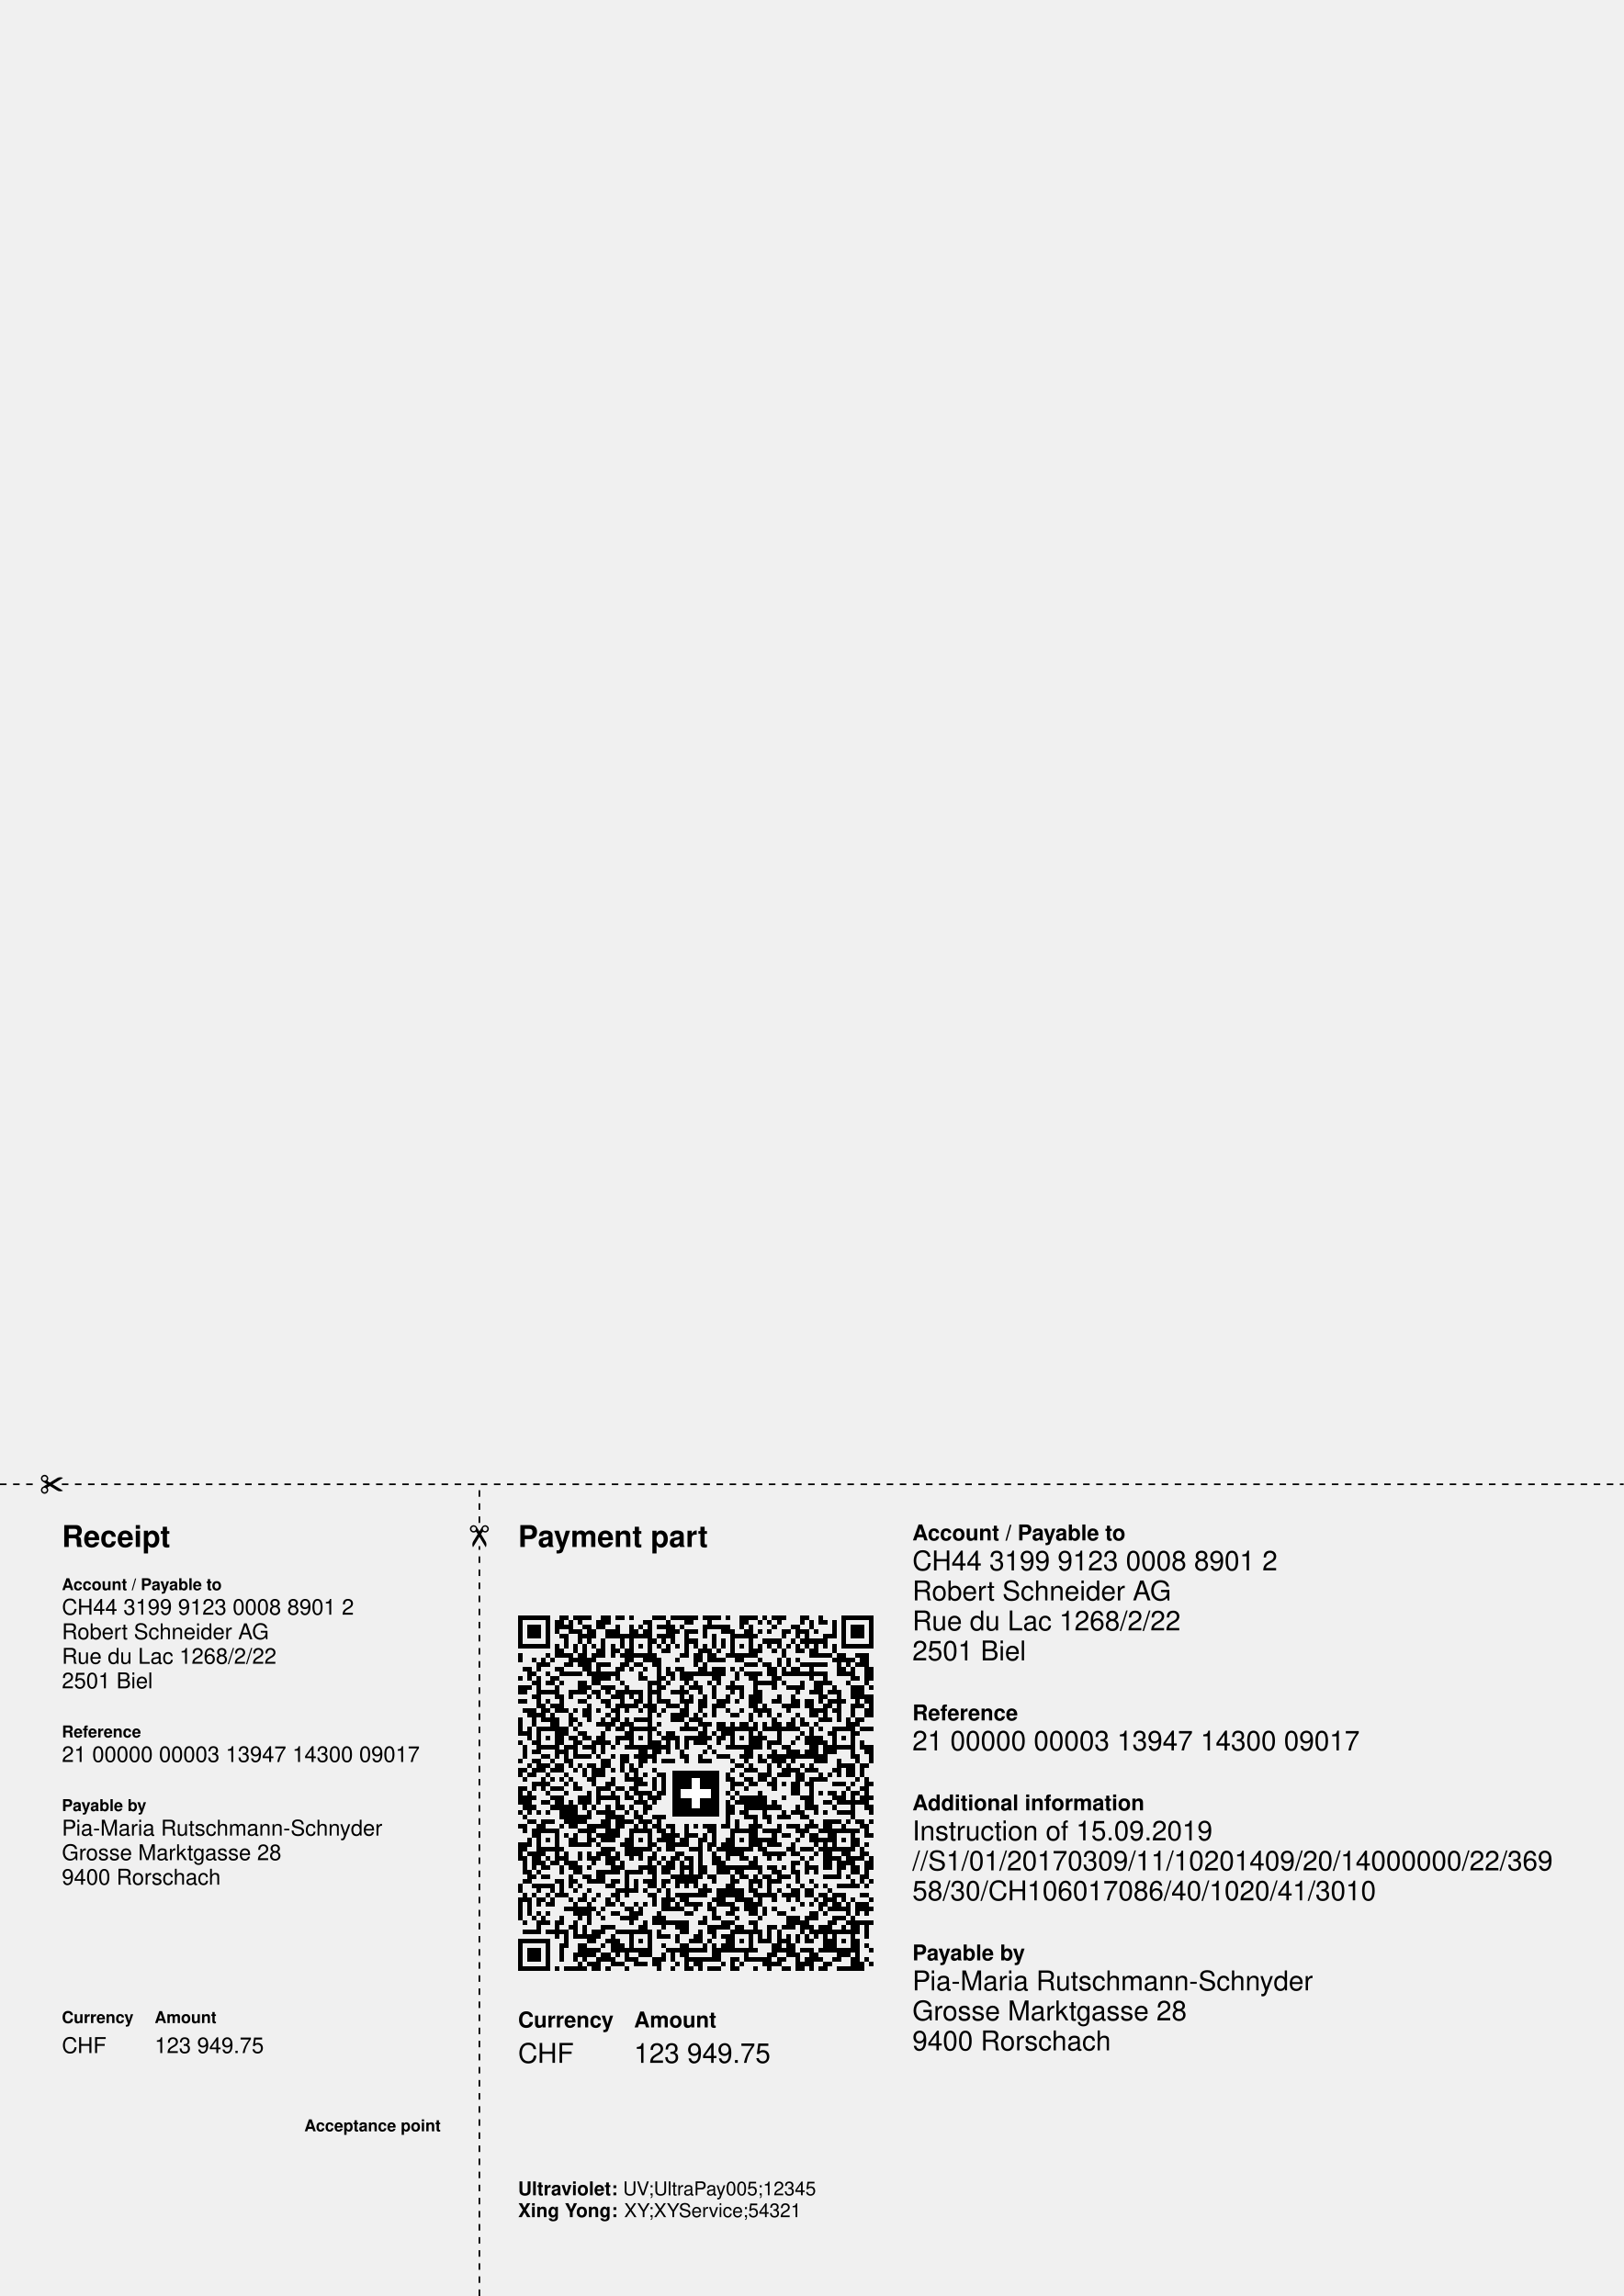
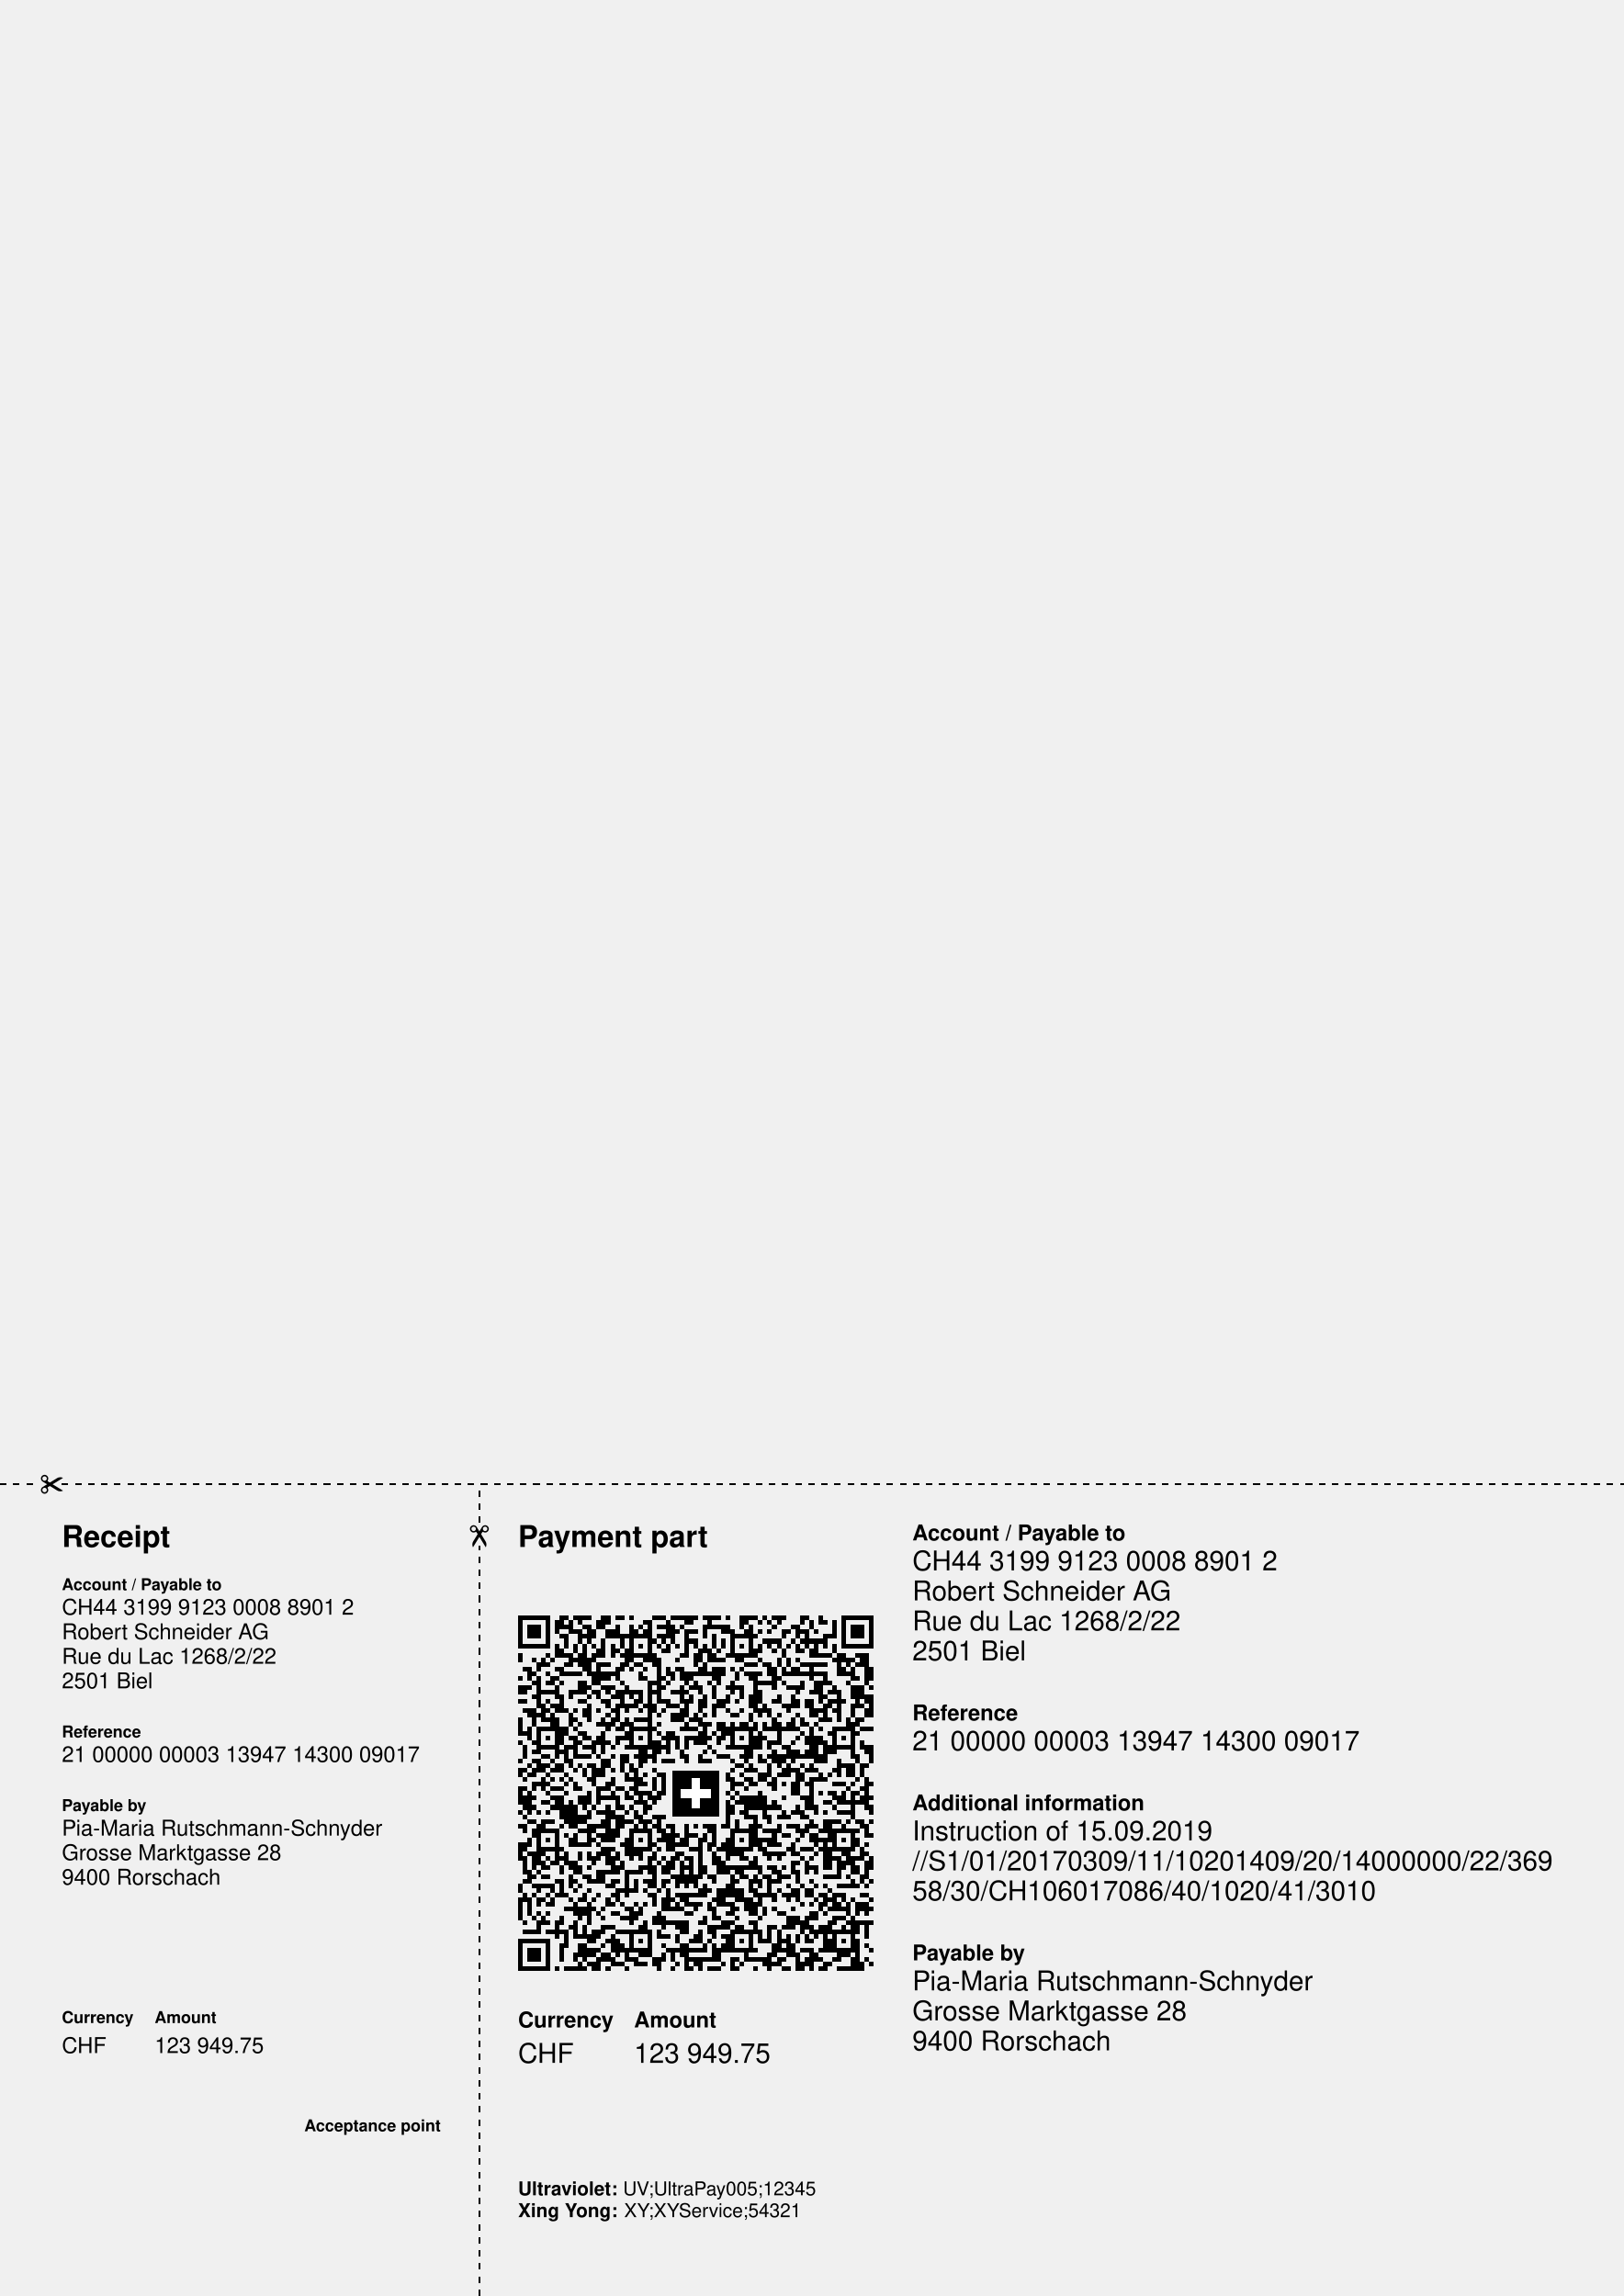
<svg xmlns="http://www.w3.org/2000/svg" width="210mm" height="297mm" version="1.1" viewBox="0 0 595.276 841.89">
  <g font-family="Helvetica,Arial,&quot;Liberation Sans&quot;" transform="translate(0 841.89)">
    <g transform="translate(189.921 -0)">
      <text x="0" y="-274.665" font-size="11" font-weight="bold">Payment part</text>
    </g>
    <g transform="translate(189.921 -119.055) scale(1.693)">
      <path fill="#000000" shape-rendering="crispEdges" d="M0,-77h7v1h-7zm9,0h1v3h-1zm1,0h1v1h-1zm2,0h4v1h-4zm6,0h2v2h-2zm3,0h2v1h-2z m3,0h1v1h-1zm5,0h3v1h-3zm4,0h6v1h-6zm7,0h4v1h-4zm5,0h1v1h-1zm3,0h4v1h-4z m5,0h1v1h-1zm2,0h3v1h-3zm6,0h2v1h-2zm4,0h1v2h-1zm5,0h7v1h-7zm-70,1h1v6h-1z m6,0h1v6h-1zm2,0h1v3h-1zm3,0h1v3h-1zm2,0h1v1h-1zm4,0h1v2h-1zm10,0h2v1h-2z m5,0h1v4h-1zm4,0h2v1h-2zm5,0h1v2h-1zm7,0h2v1h-2zm4,0h1v1h-1zm2,0h1v1h-1z m2,0h1v1h-1zm5,0h1v1h-1zm2,0h1v2h-1zm3,0h1v1h-1zm2,0h1v4h-1zm2,0h1v6h-1z m6,0h1v6h-1zm-74,1h3v3h-3zm8,0h1v1h-1zm4,0h2v1h-2zm4,0h1v1h-1zm3,0h1v3h-1z m3,0h1v8h-1zm2,0h1v1h-1zm2,0h1v8h-1zm2,0h2v1h-2zm3,0h1v4h-1zm2,0h1v1h-1z m5,0h1v3h-1zm2,0h4v1h-4zm6,0h1v1h-1zm2,0h1v7h-1zm5,0h1v1h-1zm4,0h2v1h-2z m13,0h3v3h-3zm-60,1h2v1h-2zm3,0h2v2h-2zm4,0h2v2h-2zm6,0h1v2h-1zm2,0h1v2h-1z m7,0h1v1h-1zm2,0h1v6h-1zm1,0h2v1h-2zm7,0h3v1h-3zm5,0h1v2h-1zm3,0h1v1h-1z m2,0h1v1h-1zm3,0h2v1h-2zm3,0h3v1h-3zm4,0h1v1h-1zm-55,1h2v1h-2zm4,0h2v1h-2z m9,0h1v3h-1zm1,0h1v1h-1zm3,0h1v1h-1zm4,0h2v1h-2zm12,0h1v3h-1zm4,0h1v5h-1z m1,0h2v1h-2zm4,0h1v1h-1zm6,0h1v1h-1zm3,0h1v1h-1zm2,0h1v3h-1zm4,0h1v3h-1z m1,0h1v1h-1zm-57,1h1v2h-1zm3,0h1v1h-1zm2,0h1v1h-1zm3,0h1v4h-1zm11,0h1v1h-1z m2,0h1v1h-1zm6,0h2v1h-2zm7,0h1v2h-1zm9,0h4v1h-4zm6,0h1v1h-1zm2,0h1v1h-1z m2,0h3v1h-3zm-62,1h5v1h-5zm7,0h1v3h-1zm4,0h1v2h-1zm2,0h1v6h-1zm2,0h1v1h-1z m4,0h1v3h-1zm6,0h1v1h-1zm4,0h1v1h-1zm2,0h1v2h-1zm2,0h1v1h-1zm4,0h1v1h-1z m2,0h1v2h-1zm8,0h1v1h-1zm4,0h1v2h-1zm2,0h1v1h-1zm2,0h1v1h-1zm2,0h1v1h-1z m2,0h1v2h-1zm4,0h1v3h-1zm4,0h1v2h-1zm3,0h5v1h-5zm-62,1h1v2h-1zm8,0h1v2h-1z m4,0h1v1h-1zm2,0h1v4h-1zm8,0h1v1h-1zm8,0h1v3h-1zm2,0h1v3h-1zm2,0h1v1h-1z m8,0h1v2h-1zm4,0h1v1h-1zm2,0h1v2h-1zm4,0h1v1h-1zm2,0h1v2h-1zm-63,1h1v2h-1z m6,0h1v1h-1zm4,0h2v1h-2zm3,0h1v3h-1zm3,0h1v2h-1zm6,0h1v1h-1zm3,0h3v1h-3z m4,0h1v3h-1zm6,0h1v1h-1zm3,0h1v3h-1zm4,0h1v2h-1zm3,0h1v1h-1zm2,0h2v2h-2z m2,0h1v1h-1zm16,0h3v1h-3zm4,0h1v5h-1zm1,0h1v2h-1zm3,0h3v1h-3zm-70,1h1v1h-1z m2,0h1v2h-1zm2,0h1v1h-1zm4,0h2v1h-2zm4,0h1v4h-1zm12,0h1v1h-1zm3,0h1v10h-1z m4,0h1v1h-1zm9,0h2v1h-2zm9,0h1v1h-1zm4,0h1v2h-1zm2,0h1v2h-1zm2,0h1v1h-1z m8,0h1v1h-1zm3,0h2v1h-2zm3,0h2v2h-2zm-70,1h1v2h-1zm2,0h1v1h-1zm4,0h2v1h-2z m7,0h1v5h-1zm1,0h2v1h-2zm4,0h1v2h-1zm3,0h2v1h-2zm15,0h1v3h-1zm9,0h3v1h-3z m4,0h2v1h-2zm8,0h6v1h-6zm10,0h1v1h-1zm2,0h1v1h-1zm-72,1h2v1h-2zm7,0h2v1h-2z m13,0h1v3h-1zm3,0h1v1h-1zm3,0h1v1h-1zm5,0h1v2h-1zm2,0h2v1h-2zm5,0h1v2h-1z m3,0h3v2h-3zm4,0h1v1h-1zm2,0h1v1h-1zm6,0h2v2h-2zm3,0h1v2h-1zm2,0h2v2h-2z m4,0h1v3h-1zm7,0h1v2h-1zm2,0h1v3h-1zm3,0h2v3h-2zm-73,1h2v1h-2zm4,0h1v1h-1z m3,0h5v1h-5zm7,0h1v3h-1zm2,0h2v2h-2zm2,0h1v1h-1zm6,0h1v2h-1zm7,0h1v2h-1z m2,0h3v2h-3zm3,0h1v1h-1zm3,0h1v1h-1zm6,0h1v2h-1zm2,0h4v1h-4zm9,0h1v1h-1z m3,0h2v1h-2zm3,0h3v1h-3zm7,0h1v1h-1zm-71,1h1v1h-1zm2,0h1v1h-1zm2,0h1v7h-1z m3,0h2v1h-2zm20,0h1v1h-1zm4,0h1v1h-1zm11,0h2v1h-2zm8,0h2v1h-2zm5,0h1v3h-1z m1,0h1v1h-1zm10,0h1v2h-1zm7,0h1v1h-1zm-70,1h1v1h-1zm3,0h2v1h-2zm3,0h1v1h-1z m4,0h2v3h-2zm9,0h1v1h-1zm6,0h1v15h-1zm1,-0h1v1h-1zm3,0h1v1h-1zm4,0h1v1h-1z m2,0h1v2h-1zm3,0h1v1h-1zm2,0h1v1h-1zm3,0h1v3h-1zm5,0h1v7h-1zm1,0h3v1h-3z m5,0h1v1h-1zm4,0h1v2h-1zm3,0h2v3h-2zm3,0h1v1h-1zm4,0h1v1h-1zm4,0h1v1h-1z m-75,1h2v2h-2zm2,0h1v1h-1zm6,0h1v3h-1zm7,0h1v1h-1zm3,0h3v1h-3zm5,0h1v2h-1z m8,0h1v1h-1zm4,0h1v4h-1zm2,0h1v1h-1zm2,0h1v2h-1zm3,0h1v3h-1zm3,0h1v1h-1z m2,0h2v1h-2zm11,0h3v1h-3zm10,0h1v2h-1zm4,0h3v3h-3zm4,0h1v1h-1zm-71,1h3v1h-3z m6,0h2v1h-2zm5,0h2v1h-2zm3,0h1v1h-1zm2,0h2v2h-2zm3,0h3v1h-3zm5,0h1v1h-1z m4,0h2v1h-2zm3,0h1v1h-1zm12,0h1v2h-1zm4,0h1v3h-1zm8,0h1v1h-1zm3,0h1v1h-1z m4,0h1v1h-1zm2,0h1v7h-1zm-66,1h1v1h-1zm6,0h1v4h-1zm2,0h1v1h-1zm4,0h1v1h-1z m2,0h1v1h-1zm3,0h1v1h-1zm4,0h1v1h-1zm2,0h1v2h-1zm11,0h1v2h-1zm3,0h1v3h-1z m5,0h1v2h-1zm5,0h1v3h-1zm6,0h1v2h-1zm3,0h1v3h-1zm6,0h2v1h-2zm10,0h2v2h-2z m-75,1h2v1h-2zm6,0h1v1h-1zm7,0h2v1h-2zm5,0h2v1h-2zm4,0h1v2h-1zm3,0h1v2h-1z m6,0h2v1h-2zm5,0h1v4h-1zm3,0h1v3h-1zm4,0h2v2h-2zm4,0h1v1h-1zm8,0h1v1h-1z m5,0h1v2h-1zm2,0h2v2h-2zm3,0h1v1h-1zm2,0h2v1h-2zm3,0h1v1h-1zm3,0h1v2h-1z m-68,1h1v4h-1zm2,0h2v1h-2zm8,0h1v4h-1zm4,0h1v1h-1zm2,0h1v4h-1zm2,0h2v1h-2z m4,0h1v1h-1zm2,0h1v2h-1zm3,0h3v1h-3zm10,0h1v3h-1zm11,0h1v2h-1zm4,0h2v1h-2z m9,0h1v4h-1zm1,0h1v1h-1zm5,0h1v3h-1zm2,0h1v1h-1zm2,0h1v3h-1zm-75,1h3v1h-3z m5,0h1v1h-1zm2,0h1v1h-1zm2,0h1v1h-1zm2,0h1v1h-1zm2,0h1v2h-1zm3,0h1v1h-1z m3,0h1v1h-1zm3,0h1v1h-1zm3,0h1v1h-1zm5,0h1v1h-1zm4,0h1v3h-1zm10,0h1v1h-1z m3,0h1v1h-1zm4,0h1v2h-1zm2,0h1v2h-1zm4,0h1v1h-1zm5,0h2v2h-2zm2,0h1v1h-1z m3,0h1v1h-1zm7,0h1v2h-1zm-73,1h3v1h-3zm5,0h1v4h-1zm4,0h1v3h-1zm8,0h1v1h-1z m11,0h1v1h-1zm3,0h2v2h-2zm5,0h1v2h-1zm2,0h1v1h-1zm6,0h2v1h-2zm4,0h1v2h-1z m6,0h1v1h-1zm4,0h1v1h-1zm-60,1h1v4h-1zm3,0h1v2h-1zm3,0h1v1h-1zm2,-0h1v9h-1z m4,0h1v1h-1zm6,0h1v2h-1zm2,0h1v2h-1zm3,0h1v2h-1zm2,0h3v1h-3zm12,0h1v1h-1z m2,0h1v2h-1zm16,0h1v3h-1zm4,0h1v3h-1zm2,0h1v2h-1zm4,0h1v1h-1zm2,0h1v1h-1z m4,0h1v3h-1zm2,0h2v1h-2zm-60,1h1v1h-1zm4,0h1v1h-1zm2,0h1v2h-1zm3,0h1v2h-1z m2,0h1v6h-1zm6,0h1v1h-1zm6,0h1v2h-1zm4,0h1v5h-1zm1,0h1v1h-1zm2,0h2v2h-2z m3,0h1v6h-1zm2,0h2v2h-2zm3,0h1v2h-1zm2,0h1v2h-1zm3,0h1v5h-1zm2,0h1v2h-1z m4,0h1v1h-1zm2,0h1v1h-1zm8,-0h1v8h-1zm1,0h1v1h-1zm-71,1h1v3h-1zm2,-0h1v6h-1z m1,0h2v1h-2zm4,0h2v2h-2zm3,0h1v1h-1zm9,0h1v1h-1zm4,0h3v1h-3zm4,0h1v1h-1z m6,0h1v1h-1zm2,0h2v1h-2zm8,0h1v2h-1zm2,0h1v1h-1zm3,-0h1v7h-1zm4,0h1v1h-1z m3,0h1v1h-1zm3,0h1v1h-1zm3,-0h1v7h-1zm2,0h1v1h-1zm3,-0h1v6h-1zm1,0h2v1h-2z m5,0h3v1h-3zm-73,1h1v1h-1zm12,0h2v1h-2zm5,-0h1v5h-1zm5,0h1v2h-1zm7,0h1v1h-1z m2,-0h1v5h-1zm1,0h1v2h-1zm6,0h1v3h-1zm3,0h1v1h-1zm2,0h1v2h-1zm8,0h1v4h-1z m9,0h1v1h-1zm6,0h1v1h-1zm6,0h1v1h-1zm-67,1h1v1h-1zm3,0h1v2h-1zm2,0h2v1h-2z m3,0h2v1h-2zm3,0h1v2h-1zm4,0h2v1h-2zm5,0h1v1h-1zm5,0h1v1h-1zm3,0h1v3h-1z m2,0h3v1h-3zm5,0h1v1h-1zm2,0h1v2h-1zm5,0h1v1h-1zm3,0h1v3h-1zm2,0h1v1h-1z m7,0h1v1h-1zm2,0h1v2h-1zm2,0h1v6h-1zm1,0h1v2h-1zm5,0h1v1h-1zm-70,1h1v1h-1z m3,0h1v1h-1zm9,-0h1v4h-1zm1,0h1v1h-1zm3,-0h1v3h-1zm3,0h1v1h-1zm2,0h1v1h-1z m8,-0h2v3h-2zm7,0h1v2h-1zm2,0h1v1h-1zm16,0h2v1h-2zm5,0h1v1h-1zm7,0h1v5h-1z m8,0h1v2h-1zm-73,1h1v3h-1zm4,0h3v1h-3zm5,0h1v4h-1zm1,0h1v1h-1zm3,0h2v1h-2z m6,0h1v1h-1zm3,0h1v1h-1zm2,0h3v1h-3zm6,0h1v1h-1zm10,0h1v1h-1zm4,0h1v1h-1z m2,0h3v1h-3zm7,0h1v1h-1zm3,0h2v1h-2zm10,-0h1v2h-1zm2,0h3v1h-3zm6,-0h2v2h-2z m-72,1h1v1h-1zm6,0h1v1h-1zm17,0h2v3h-2zm9,-0h1v2h-1zm5,0h1v1h-1zm2,0h1v1h-1z m7,0h1v3h-1zm6,0h1v3h-1zm3,-0h3v2h-3zm4,0h1v2h-1zm-57,1h2v1h-2zm8,0h3v1h-3z m4,0h1v1h-1zm3,0h1v1h-1zm2,0h2v2h-2zm3,-0h1v1h-1zm3,0h2v1h-2zm8,0h1v2h-1z m3,0h1v2h-1zm4,-0h3v1h-3zm5,0h1v1h-1zm4,0h1v2h-1zm2,-0h1v1h-1zm2,0h2v2h-2z m5,-0h1v1h-1zm4,0h1v2h-1zm8,0h1v2h-1zm3,0h1v2h-1zm-76,1h1v1h-1zm3,0h2v1h-2z m4,0h1v1h-1zm4,0h1v2h-1zm7,0h2v2h-2zm11,0h1v1h-1zm2,0h3v1h-3zm9,0h2v1h-2z m6,0h1v1h-1zm7,0h1v1h-1zm6,0h1v1h-1zm10,0h1v4h-1zm-67,1h1v1h-1zm2,0h2v2h-2z m2,0h1v1h-1zm2,0h2v2h-2zm5,0h1v1h-1zm2,0h2v1h-2zm7,0h1v2h-1zm2,0h1v2h-1z m2,0h1v1h-1zm21,0h2v1h-2zm3,0h1v2h-1zm4,0h1v3h-1zm2,0h1v1h-1zm2,0h1v3h-1z m3,0h1v1h-1zm2,0h1v2h-1zm7,0h3v1h-3zm4,0h1v3h-1zm1,0h1v1h-1zm-75,1h2v1h-2z m3,0h1v2h-1zm4,0h1v1h-1zm5,0h1v1h-1zm2,0h1v2h-1zm2,0h3v2h-3zm4,0h1v1h-1z m5,-0h1v6h-1zm4,0h1v1h-1zm17,0h1v1h-1zm3,0h1v1h-1zm2,0h1v1h-1zm6,0h1v2h-1z m2,0h2v1h-2zm3,0h1v1h-1zm2,0h1v1h-1zm4,0h1v1h-1zm3,0h2v2h-2zm-71,1h1v1h-1z m2,0h1v1h-1zm4,0h1v1h-1zm4,0h1v1h-1zm13,0h1v2h-1zm4,0h1v1h-1zm3,0h2v1h-2z m15,0h1v2h-1zm3,0h1v1h-1zm4,0h2v2h-2zm4,0h1v1h-1zm4,-0h1v5h-1zm1,0h1v2h-1z m4,0h1v2h-1zm2,0h1v1h-1zm-66,1h1v1h-1zm4,-0h1v3h-1zm2,0h1v1h-1zm2,0h1v1h-1z m2,0h1v1h-1zm4,0h2v1h-2zm5,-0h1v2h-1zm4,0h1v1h-1zm2,-0h1v2h-1zm3,0h1v3h-1z m2,0h1v4h-1zm15,0h1v3h-1zm3,0h2v1h-2zm6,-0h1v3h-1zm8,0h1v7h-1zm1,0h1v1h-1z m2,0h1v1h-1zm7,0h1v1h-1zm2,-0h1v7h-1zm-72,1h2v1h-2zm3,0h1v1h-1zm4,0h1v1h-1z m2,0h1v2h-1zm4,0h1v1h-1zm3,0h1v2h-1zm8,0h1v1h-1zm20,0h2v1h-2zm3,0h2v1h-2z m4,0h1v1h-1zm3,0h1v1h-1zm2,0h1v3h-1zm3,0h1v1h-1zm6,0h3v1h-3zm4,0h1v1h-1z m4,0h1v1h-1zm-76,1h1v4h-1zm1,0h1v1h-1zm2,0h1v1h-1zm4,0h3v1h-3zm6,0h1v1h-1z m4,0h1v4h-1zm1,0h1v1h-1zm3,0h2v1h-2zm3,0h1v1h-1zm25,0h1v1h-1zm22,0h1v1h-1z m3,0h1v1h-1zm-72,1h1v5h-1zm4,0h1v1h-1zm4,0h1v1h-1zm5,0h1v3h-1zm5,0h1v2h-1z m3,0h1v2h-1zm3,0h3v1h-3zm4,0h1v2h-1zm15,0h1v1h-1zm2,0h1v1h-1zm5,0h1v4h-1z m13,0h1v1h-1zm2,0h2v1h-2zm3,0h1v3h-1zm2,0h1v6h-1zm1,0h1v1h-1zm-72,1h1v3h-1z m2,0h1v1h-1zm4,0h3v1h-3zm6,0h2v2h-2zm5,0h2v1h-2zm3,0h1v3h-1zm3,0h1v1h-1z m2,0h1v2h-1zm2,0h2v1h-2zm18,0h1v1h-1zm2,0h4v2h-4zm5,0h1v5h-1zm4,0h1v1h-1z m4,0h2v1h-2zm7,0h2v1h-2zm6,0h1v2h-1zm2,0h1v1h-1zm-71,1h2v1h-2zm3,0h2v2h-2z m3,0h1v6h-1zm14,0h1v1h-1zm2,0h1v3h-1zm2,0h1v1h-1zm16,0h1v6h-1zm2,0h1v1h-1z m8,0h1v2h-1zm7,0h1v2h-1zm4,0h2v1h-2zm3,0h1v1h-1zm2,0h1v1h-1zm2,0h1v1h-1z m-70,1h1v1h-1zm4,0h1v1h-1zm3,0h1v4h-1zm2,0h1v5h-1zm2,0h1v1h-1zm2,0h1v1h-1z m3,0h1v8h-1zm3,0h1v1h-1zm2,0h1v1h-1zm4,0h1v1h-1zm18,0h1v2h-1zm3,0h3v1h-3z m5,0h1v1h-1zm2,0h1v1h-1zm4,0h1v2h-1zm4,0h1v2h-1zm4,0h1v1h-1zm8,0h1v2h-1z m-76,1h1v1h-1zm4,0h1v1h-1zm2,0h1v1h-1zm3,0h1v2h-1zm6,0h1v2h-1zm2,0h2v1h-2z m3,0h1v2h-1zm3,0h1v1h-1zm2,0h1v2h-1zm23,0h2v1h-2zm9,0h1v2h-1zm2,0h1v1h-1z m2,0h1v2h-1zm5,0h1v1h-1zm3,0h3v1h-3zm-68,1h1v1h-1zm12,0h2v2h-2zm8,0h2v3h-2z m5,0h1v2h-1zm3,0h3v1h-3zm20,0h3v1h-3zm5,0h1v2h-1zm2,0h1v1h-1zm2,0h1v1h-1z m4,0h1v1h-1zm-60,1h2v1h-2zm3,0h3v1h-3zm13,0h1v2h-1zm5,0h2v1h-2zm4,0h1v3h-1z m1,0h1v1h-1zm2,0h1v3h-1zm17,0h1v3h-1zm4,0h1v6h-1zm12,0h1v2h-1zm3,0h2v3h-2z m2,0h2v1h-2zm3,0h1v1h-1zm2,0h2v1h-2zm3,0h1v1h-1zm-76,1h2v1h-2zm4,0h1v9h-1z m1,0h1v2h-1zm4,0h1v1h-1zm6,0h1v5h-1zm1,0h2v1h-2zm9,0h1v2h-1zm4,0h1v1h-1z m3,0h2v1h-2zm4,0h1v5h-1zm2,0h1v1h-1zm2,0h3v1h-3zm4,0h1v1h-1zm6,0h1v6h-1z m2,0h1v1h-1zm4,0h1v2h-1zm2,0h3v1h-3zm4,0h1v2h-1zm2,0h1v1h-1zm6,0h1v2h-1z m4,0h2v1h-2zm-73,1h1v1h-1zm2,0h1v2h-1zm3,0h3v1h-3zm7,0h2v1h-2zm3,0h1v1h-1z m4,0h2v2h-2zm4,0h1v7h-1zm2,0h1v1h-1zm2,0h1v5h-1zm3,0h1v3h-1zm2,0h1v5h-1z m8,0h2v1h-2zm5,0h1v6h-1zm2,0h2v1h-2zm5,0h3v1h-3zm7,0h2v1h-2zm5,0h1v1h-1z m3,0h1v5h-1zm1,0h1v1h-1zm2,0h3v1h-3zm4,0h1v2h-1zm-67,1h1v7h-1zm2,0h1v1h-1z m2,0h1v3h-1zm5,0h2v1h-2zm15,0h1v4h-1zm2,0h1v1h-1zm3,0h2v1h-2zm3,0h1v2h-1z m2,0h1v3h-1zm13,0h1v3h-1zm2,0h2v1h-2zm4,0h1v1h-1zm2,0h2v2h-2zm4,0h1v2h-1z m5,0h1v4h-1zm4,0h1v1h-1zm-74,1h1v2h-1zm4,0h1v1h-1zm5,0h1v2h-1zm5,0h1v1h-1z m2,0h1v1h-1zm2,0h1v1h-1zm3,0h1v4h-1zm3,0h1v1h-1zm4,0h1v1h-1zm5,0h1v2h-1z m4,0h1v9h-1zm6,0h1v5h-1zm3,0h1v1h-1zm4,0h3v1h-3zm8,0h1v1h-1zm5,0h2v1h-2z m5,0h1v1h-1zm3,0h1v2h-1zm-73,1h2v2h-2zm13,0h2v1h-2zm4,0h1v1h-1zm5,0h1v1h-1z m7,0h1v1h-1zm5,0h1v1h-1zm7,0h1v2h-1zm3,0h1v2h-1zm8,0h1v2h-1zm2,0h1v1h-1z m2,0h1v1h-1zm3,0h1v3h-1zm5,0h1v1h-1zm2,0h1v6h-1zm9,0h1v1h-1zm-70,1h3v1h-3z m4,0h1v1h-1zm9,0h2v2h-2zm2,0h1v1h-1zm5,0h2v2h-2zm2,0h1v1h-1zm3,0h1v1h-1z m7,0h2v1h-2zm6,0h1v1h-1zm4,0h2v2h-2zm2,0h1v1h-1zm4,0h1v2h-1zm5,0h1v1h-1z m3,0h3v1h-3zm4,0h1v1h-1zm2,0h1v5h-1zm2,0h3v1h-3zm5,0h1v3h-1zm-74,1h1v2h-1z m2,0h2v1h-2zm3,0h1v1h-1zm5,-0h1v3h-1zm3,0h1v2h-1zm2,0h1v2h-1zm2,0h1v2h-1z m4,0h1v2h-1zm8,0h1v2h-1zm5,0h2v1h-2zm8,-0h1v3h-1zm12,0h4v1h-4zm6,0h1v1h-1z m4,0h1v1h-1zm6,0h2v1h-2zm5,0h1v1h-1zm-74,1h1v4h-1zm2,0h1v3h-1zm3,0h1v1h-1z m3,0h1v1h-1zm7,-0h1v2h-1zm3,0h2v2h-2zm7,0h1v1h-1zm2,0h1v4h-1zm3,0h1v1h-1z m2,0h1v3h-1zm1,0h1v1h-1zm2,0h2v1h-2zm7,0h1v4h-1zm5,0h2v1h-2zm3,0h1v3h-1z m3,0h1v1h-1zm2,0h1v1h-1zm5,0h1v1h-1zm2,0h1v1h-1zm5,0h2v1h-2zm3,-0h2v2h-2z m2,0h1v1h-1zm3,0h1v3h-1zm-71,1h1v2h-1zm2,-0h1v1h-1zm4,0h2v2h-2zm11,0h1v2h-1z m8,-0h1v1h-1zm2,0h1v3h-1zm3,-0h1v5h-1zm2,0h1v5h-1zm7,0h1v3h-1zm6,0h1v2h-1z m9,0h1v3h-1zm1,-0h1v1h-1zm2,0h1v3h-1zm7,0h2v2h-2zm6,-0h1v4h-1zm-69,1h1v1h-1z m3,0h1v2h-1zm4,0h1v2h-1zm2,0h1v1h-1zm5,0h2v2h-2zm6,0h2v1h-2zm3,-0h1v5h-1z m2,0h1v2h-1zm5,0h1v1h-1zm4,0h1v2h-1zm5,0h5v1h-5zm7,0h1v2h-1zm2,0h2v1h-2z m3,0h1v1h-1zm6,0h2v1h-2zm9,0h2v2h-2zm-70,1h1v3h-1zm2,0h1v1h-1zm8,0h1v1h-1z m5,-0h2v3h-2zm2,0h1v1h-1zm4,0h1v6h-1zm1,0h3v1h-3zm21,0h1v1h-1zm2,0h2v1h-2z m8,0h2v1h-2zm5,-0h1v3h-1zm4,0h1v1h-1zm5,-0h1v2h-1zm-66,1h1v1h-1zm2,0h2v1h-2z m6,0h1v3h-1zm3,0h2v1h-2zm19,0h2v1h-2zm3,0h1v3h-1zm2,0h1v3h-1zm3,0h2v1h-2z m5,0h1v5h-1zm2,0h2v1h-2zm3,0h1v2h-1zm2,0h2v1h-2zm3,0h3v1h-3zm10,0h3v1h-3z m5,0h1v1h-1zm3,0h1v2h-1zm-73,1h1v1h-1zm7,0h2v1h-2zm4,0h1v1h-1zm3,0h2v1h-2z m5,0h2v1h-2zm5,0h1v3h-1zm2,0h2v1h-2zm4,0h2v1h-2zm3,0h1v2h-1zm8,0h1v1h-1z m5,0h1v1h-1zm3,0h1v3h-1zm2,0h1v2h-1zm2,0h1v4h-1zm1,0h2v1h-2zm8,0h1v1h-1z m9,0h1v2h-1zm4,0h1v1h-1zm-76,1h1v2h-1zm3,0h5v1h-5zm6,0h1v3h-1zm4,0h1v1h-1z m6,0h2v1h-2zm9,0h1v1h-1zm3,0h1v1h-1zm9,0h1v3h-1zm5,0h1v3h-1zm13,0h1v1h-1z m3,0h1v1h-1zm3,0h1v1h-1zm2,0h1v1h-1zm3,0h3v1h-3zm4,0h1v1h-1zm2,0h1v1h-1z m-71,1h1v1h-1zm3,0h1v1h-1zm5,0h1v1h-1zm3,0h1v1h-1zm6,0h1v3h-1zm1,0h1v1h-1z m2,0h1v1h-1zm3,0h1v1h-1zm3,0h1v1h-1zm2,0h1v5h-1zm7,0h1v2h-1zm2,0h1v1h-1z m2,0h2v4h-2zm4,0h2v3h-2zm4,0h1v2h-1zm5,0h1v1h-1zm3,0h2v2h-2zm3,0h2v2h-2z m5,0h1v1h-1zm-66,1h1v2h-1zm2,0h1v1h-1zm3,0h1v1h-1zm2,0h1v1h-1zm2,0h1v1h-1z m4,0h1v2h-1zm3,0h1v1h-1zm3,0h1v1h-1zm8,0h2v1h-2zm6,0h5v1h-5zm18,0h1v3h-1z m1,0h1v1h-1zm2,0h1v2h-1zm2,0h2v1h-2zm8,0h2v1h-2zm3,0h1v4h-1zm1,0h2v1h-2z m5,0h2v1h-2zm-74,1h1v5h-1zm2,0h1v4h-1zm2,0h2v1h-2zm3,0h1v2h-1zm4,0h1v1h-1z m2,0h1v1h-1zm3,0h1v1h-1zm3,0h1v2h-1zm10,0h1v2h-1zm2,0h1v3h-1zm2,0h1v1h-1z m2,0h2v1h-2zm7,0h1v1h-1zm7,0h2v3h-2zm9,0h1v1h-1zm2,0h1v1h-1zm4,0h1v1h-1z m2,0h2v1h-2zm4,0h1v1h-1zm2,0h1v1h-1zm4,0h1v1h-1zm-72,1h1v1h-1zm2,0h1v1h-1z m6,0h1v3h-1zm3,0h1v5h-1zm5,0h1v1h-1zm2,0h1v1h-1zm3,0h1v1h-1zm2,0h1v1h-1z m7,0h1v2h-1zm2,0h4v1h-4zm5,0h1v2h-1zm4,0h2v1h-2zm6,0h1v3h-1zm10,0h1v1h-1z m2,0h1v1h-1zm2,0h2v1h-2zm4,0h1v2h-1zm2,0h1v3h-1zm2,0h3v2h-3zm-63,1h2v1h-2z m3,0h2v2h-2zm3,0h1v1h-1zm2,0h1v1h-1zm5,0h2v1h-2zm3,0h1v2h-1zm7,0h1v1h-1z m2,0h1v1h-1zm3,0h1v1h-1zm4,0h1v3h-1zm4,0h2v1h-2zm7,0h1v2h-1zm2,0h1v1h-1z m4,0h1v1h-1zm6,0h1v1h-1zm2,0h1v1h-1zm3,0h1v1h-1zm6,0h1v1h-1zm-72,1h1v1h-1z m2,0h1v1h-1zm11,0h1v1h-1zm3,0h2v1h-2zm4,0h2v2h-2zm6,0h1v3h-1zm6,0h2v1h-2z m9,0h2v1h-2zm5,0h1v1h-1zm6,0h2v1h-2zm7,0h2v2h-2zm3,0h1v1h-1zm7,0h1v1h-1z m2,0h1v1h-1zm-72,1h1v1h-1zm2,-0h1v2h-1zm4,0h1v2h-1zm4,0h1v1h-1zm5,0h1v1h-1z m4,0h2v1h-2zm7,-0h1v2h-1zm2,0h1v3h-1zm9,-0h1v2h-1zm3,0h1v1h-1zm4,0h1v1h-1z m5,0h1v1h-1zm6,-0h3v2h-3zm4,0h1v3h-1zm6,0h3v1h-3zm4,0h1v8h-1zm-71,1h1v1h-1z m3,0h1v3h-1zm2,-0h1v1h-1zm2,0h1v4h-1zm4,0h1v4h-1zm12,-0h1v1h-1zm3,0h1v3h-1z m5,-0h5v1h-5zm7,0h1v1h-1zm5,0h2v2h-2zm2,0h1v1h-1zm4,0h2v1h-2zm11,0h1v3h-1z m6,0h1v3h-1zm1,-0h1v1h-1zm3,0h1v1h-1zm2,0h4v1h-4zm-62,1h1v1h-1zm3,0h1v3h-1z m4,-0h3v1h-3zm8,0h1v2h-1zm8,0h3v1h-3zm7,0h2v2h-2zm2,0h1v1h-1zm4,0h2v2h-2z m4,0h1v2h-1zm3,0h1v4h-1zm1,-0h1v1h-1zm2,0h3v1h-3zm6,0h1v2h-1zm2,0h2v2h-2z m5,0h1v2h-1zm3,0h1v2h-1zm2,0h1v3h-1zm-74,1h3v1h-3zm5,0h2v1h-2zm3,0h2v1h-2z m7,0h2v2h-2zm2,0h1v1h-1zm3,0h5v1h-5zm7,0h1v6h-1zm2,-0h1v2h-1zm5,0h2v1h-2z m4,0h1v3h-1zm7,-0h1v5h-1zm3,0h2v1h-2zm3,0h1v3h-1zm4,-0h1v5h-1zm8,0h1v2h-1z m4,0h1v5h-1zm1,0h1v1h-1zm2,0h1v1h-1zm-61,1h1v3h-1zm3,0h1v1h-1zm2,0h1v2h-1z m5,0h1v4h-1zm4,0h1v4h-1zm7,0h2v1h-2zm3,0h1v2h-1zm4,0h1v2h-1zm4,0h1v1h-1z m2,0h2v1h-2zm6,0h1v4h-1zm8,0h1v5h-1zm2,0h1v2h-1zm2,0h1v2h-1zm4,0h1v4h-1z m-66,1h7v1h-7zm16,0h1v1h-1zm3,0h1v1h-1zm2,0h1v4h-1zm5,0h1v1h-1zm11,0h1v1h-1z m4,0h1v1h-1zm4,0h1v3h-1zm3,0h1v1h-1zm5,0h1v1h-1zm4,0h1v1h-1zm6,0h1v1h-1z m4,0h1v3h-1zm3,0h1v1h-1zm3,0h1v7h-1zm-73,1h1v6h-1zm6,0h1v6h-1zm3,0h1v4h-1z m4,0h2v3h-2zm5,-0h1v1h-1zm4,0h1v2h-1zm9,-0h1v1h-1zm4,0h2v3h-2zm5,0h1v2h-1z m2,0h1v4h-1zm2,0h1v2h-1zm11,0h1v3h-1zm4,0h1v3h-1zm16,-0h1v1h-1zm-73,1h3v3h-3z m13,0h2v2h-2zm2,-0h1v1h-1zm6,0h1v3h-1zm2,-0h3v1h-3zm7,0h3v1h-3zm5,0h3v1h-3z m6,0h1v3h-1zm4,-0h3v1h-3zm4,0h1v1h-1zm6,0h1v1h-1zm4,0h3v1h-3zm4,0h1v1h-1z m4,0h3v2h-3zm7,-0h1v1h-1zm-64,1h1v2h-1zm6,0h2v2h-2zm8,0h2v1h-2zm5,0h1v2h-1z m2,0h1v2h-1zm16,0h1v2h-1zm5,0h1v4h-1zm6,0h1v4h-1zm3,0h2v2h-2zm-49,1h1v1h-1z m3,0h1v3h-1zm3,0h1v2h-1zm4,0h2v1h-2zm5,0h2v2h-2zm7,0h6v1h-6zm10,0h1v3h-1z m1,0h1v1h-1zm3,0h4v1h-4zm6,0h2v1h-2zm6,0h1v2h-1zm3,0h1v1h-1zm3,0h2v1h-2z m4,0h1v3h-1zm3,0h1v1h-1zm-62,1h1v2h-1zm2,0h2v1h-2zm6,0h2v1h-2zm4,0h3v1h-3z m9,0h1v1h-1zm2,0h1v2h-1zm2,0h2v1h-2zm6,0h1v1h-1zm4,0h1v1h-1zm5,0h1v1h-1z m2,0h2v1h-2zm6,0h1v2h-1zm2,0h1v2h-1zm3,0h2v1h-2zm8,0h1v2h-1zm2,0h1v1h-1z m-75,1h5v1h-5zm7,0h1v1h-1zm2,0h3v1h-3zm4,0h1v1h-1zm2,0h1v1h-1zm3,0h1v1h-1z m4,0h1v1h-1zm7,0h1v1h-1zm3,0h1v1h-1zm4,0h1v1h-1zm2,0h1v1h-1zm2,0h3v1h-3z m6,0h1v1h-1zm4,0h1v1h-1zm6,0h2v1h-2zm8,0h2v1h-2zm4,0h3v1h-3z" />
    </g>
    <g transform="translate(189.921 -119.055)">
      <path fill="#000000" shape-rendering="crispEdges" d="M56.693,-73.701h17.008v17.008h-17.008z" />
      <path fill="#ffffff" shape-rendering="crispEdges" d="M63.543,-70.709h3.307v11.024h-3.307zm-3.858,3.858h11.024v3.307h-11.024z" />
    </g>
    <g transform="translate(189.921 -0)">
      <text x="0" y="-98.482" font-size="8" font-weight="bold">Currency</text>
      <text x="0" y="-85.482" font-size="10">CHF</text>
      <text x="42.52" y="-98.482" font-size="8" font-weight="bold">Amount</text>
      <text x="42.52" y="-85.482" font-size="10">123 949.75</text>
    </g>
    <g transform="translate(334.488 -0)">
      <text x="0" y="-277.065" font-size="8" font-weight="bold">Account / Payable to</text>
      <text x="0" y="-266.065" font-size="10">CH44 3199 9123 0008 8901 2</text>
      <text x="0" y="-255.065" font-size="10">Robert Schneider AG</text>
      <text x="0" y="-244.065" font-size="10">Rue du Lac 1268/2/22</text>
      <text x="0" y="-233.065" font-size="10">2501 Biel</text>
      <text x="0" y="-211.065" font-size="8" font-weight="bold">Reference</text>
      <text x="0" y="-200.065" font-size="10">21 00000 00003 13947 14300 09017</text>
      <text x="0" y="-178.065" font-size="8" font-weight="bold">Additional information</text>
      <text x="0" y="-167.065" font-size="10">Instruction of 15.09.2019</text>
      <text x="0" y="-156.065" font-size="10">//S1/01/20170309/11/10201409/20/14000000/22/369</text>
      <text x="0" y="-145.065" font-size="10">58/30/CH106017086/40/1020/41/3010</text>
      <text x="0" y="-123.065" font-size="8" font-weight="bold">Payable by</text>
      <text x="0" y="-112.065" font-size="10">Pia-Maria Rutschmann-Schnyder</text>
      <text x="0" y="-101.065" font-size="10">Grosse Marktgasse 28</text>
      <text x="0" y="-90.065" font-size="10">9400 Rorschach</text>
    </g>
    <g transform="translate(189.921 -0)">
      <text x="0" y="-36.92" font-size="7" font-weight="bold">Ultraviolet: </text>
      <text x="38.507" y="-36.92" font-size="7">UV;UltraPay005;12345</text>
      <text x="0" y="-28.92" font-size="7" font-weight="bold">Xing Yong: </text>
      <text x="38.892" y="-28.92" font-size="7">XY;XYService;54321</text>
    </g>
    <g transform="translate(22.677 -0)">
      <text x="0" y="-274.665" font-size="11" font-weight="bold">Receipt</text>
      <text x="0" y="-258.822" font-size="6" font-weight="bold">Account / Payable to</text>
      <text x="0" y="-249.822" font-size="8">CH44 3199 9123 0008 8901 2</text>
      <text x="0" y="-240.822" font-size="8">Robert Schneider AG</text>
      <text x="0" y="-231.822" font-size="8">Rue du Lac 1268/2/22</text>
      <text x="0" y="-222.822" font-size="8">2501 Biel</text>
      <text x="0" y="-204.822" font-size="6" font-weight="bold">Reference</text>
      <text x="0" y="-195.822" font-size="8">21 00000 00003 13947 14300 09017</text>
      <text x="0" y="-177.822" font-size="6" font-weight="bold">Payable by</text>
      <text x="0" y="-168.822" font-size="8">Pia-Maria Rutschmann-Schnyder</text>
      <text x="0" y="-159.822" font-size="8">Grosse Marktgasse 28</text>
      <text x="0" y="-150.822" font-size="8">9400 Rorschach</text>
      <text x="0" y="-100.082" font-size="6" font-weight="bold">Currency</text>
      <text x="0" y="-89.082" font-size="8">CHF</text>
      <text x="34.016" y="-100.082" font-size="6" font-weight="bold">Amount</text>
      <text x="34.016" y="-89.082" font-size="8">123 949.75</text>
      <text x="88.888" y="-60.397" font-size="6" font-weight="bold">Acceptance point</text>
    </g>
-     <path stroke="#000000" stroke-width="0.6" stroke-dasharray="2.4" fill="none" d="M175.748,-0l0,-274.961m0,-8.504l0,-14.173m-175.748,0l14.173,0m8.504,0l572.598,0" />
+     <path stroke="#000000" stroke-width="0.6" stroke-dasharray="2.4" shape-rendering="crispEdges" fill="none" d="M175.748,-0l0,-274.961m0,-8.504l0,-14.173m-175.748,0l14.173,0m8.504,0l572.598,0" />
    <g transform="translate(172.687 -274.535) scale(0.006)">
      <path fill="#000000" d="M131.754,-359.388c-33.041,54.539,-52.384,110.154,-52.384,192.144c0,62.702,15.27,120.654,41.122,167.596l567.598,-926.232c10.25,-16.724,34.279,-23.091,63.969,-5.805c33.06,19.242,71.495,30.268,112.507,30.268 c123.676,0,223.937,-100.261,223.937,-223.937c0,-123.676,-100.261,-223.937,-223.937,-223.937c-76.348,0,-143.773,38.208,-184.195,96.548l-548.617,893.353zm728.561,-904.861c75.929,0,137.48,61.551,137.48,137.48 c0,75.929,-61.551,137.48,-137.48,137.48c-75.929,0,-137.48,-61.551,-137.48,-137.48c0,-75.929,61.551,-137.48,137.48,-137.48z" />
    </g>
    <g transform="translate(178.809 -274.535) scale(-0.006 0.006)">
      <path fill="#000000" d="M131.754,-359.388c-33.041,54.539,-52.384,110.154,-52.384,192.144c0,62.702,15.27,120.654,41.122,167.596l567.598,-926.232c10.25,-16.724,34.279,-23.091,63.969,-5.805c33.06,19.242,71.495,30.268,112.507,30.268 c123.676,0,223.937,-100.261,223.937,-223.937c0,-123.676,-100.261,-223.937,-223.937,-223.937c-76.348,0,-143.773,38.208,-184.195,96.548l-548.617,893.353zm728.561,-904.861c75.929,0,137.48,61.551,137.48,137.48 c0,75.929,-61.551,137.48,-137.48,137.48c-75.929,0,-137.48,-61.551,-137.48,-137.48c0,-75.929,61.551,-137.48,137.48,-137.48z" />
    </g>
    <g transform="translate(23.102 -294.576) rotate(-90) scale(0.006)">
      <path fill="#000000" d="M131.754,-359.388c-33.041,54.539,-52.384,110.154,-52.384,192.144c0,62.702,15.27,120.654,41.122,167.596l567.598,-926.232c10.25,-16.724,34.279,-23.091,63.969,-5.805c33.06,19.242,71.495,30.268,112.507,30.268 c123.676,0,223.937,-100.261,223.937,-223.937c0,-123.676,-100.261,-223.937,-223.937,-223.937c-76.348,0,-143.773,38.208,-184.195,96.548l-548.617,893.353zm728.561,-904.861c75.929,0,137.48,61.551,137.48,137.48 c0,75.929,-61.551,137.48,-137.48,137.48c-75.929,0,-137.48,-61.551,-137.48,-137.48c0,-75.929,61.551,-137.48,137.48,-137.48z" />
    </g>
    <g transform="translate(23.102 -300.699) rotate(-90) scale(-0.006 0.006)">
      <path fill="#000000" d="M131.754,-359.388c-33.041,54.539,-52.384,110.154,-52.384,192.144c0,62.702,15.27,120.654,41.122,167.596l567.598,-926.232c10.25,-16.724,34.279,-23.091,63.969,-5.805c33.06,19.242,71.495,30.268,112.507,30.268 c123.676,0,223.937,-100.261,223.937,-223.937c0,-123.676,-100.261,-223.937,-223.937,-223.937c-76.348,0,-143.773,38.208,-184.195,96.548l-548.617,893.353zm728.561,-904.861c75.929,0,137.48,61.551,137.48,137.48 c0,75.929,-61.551,137.48,-137.48,137.48c-75.929,0,-137.48,-61.551,-137.48,-137.48c0,-75.929,61.551,-137.48,137.48,-137.48z" />
    </g>
  </g>
</svg>
